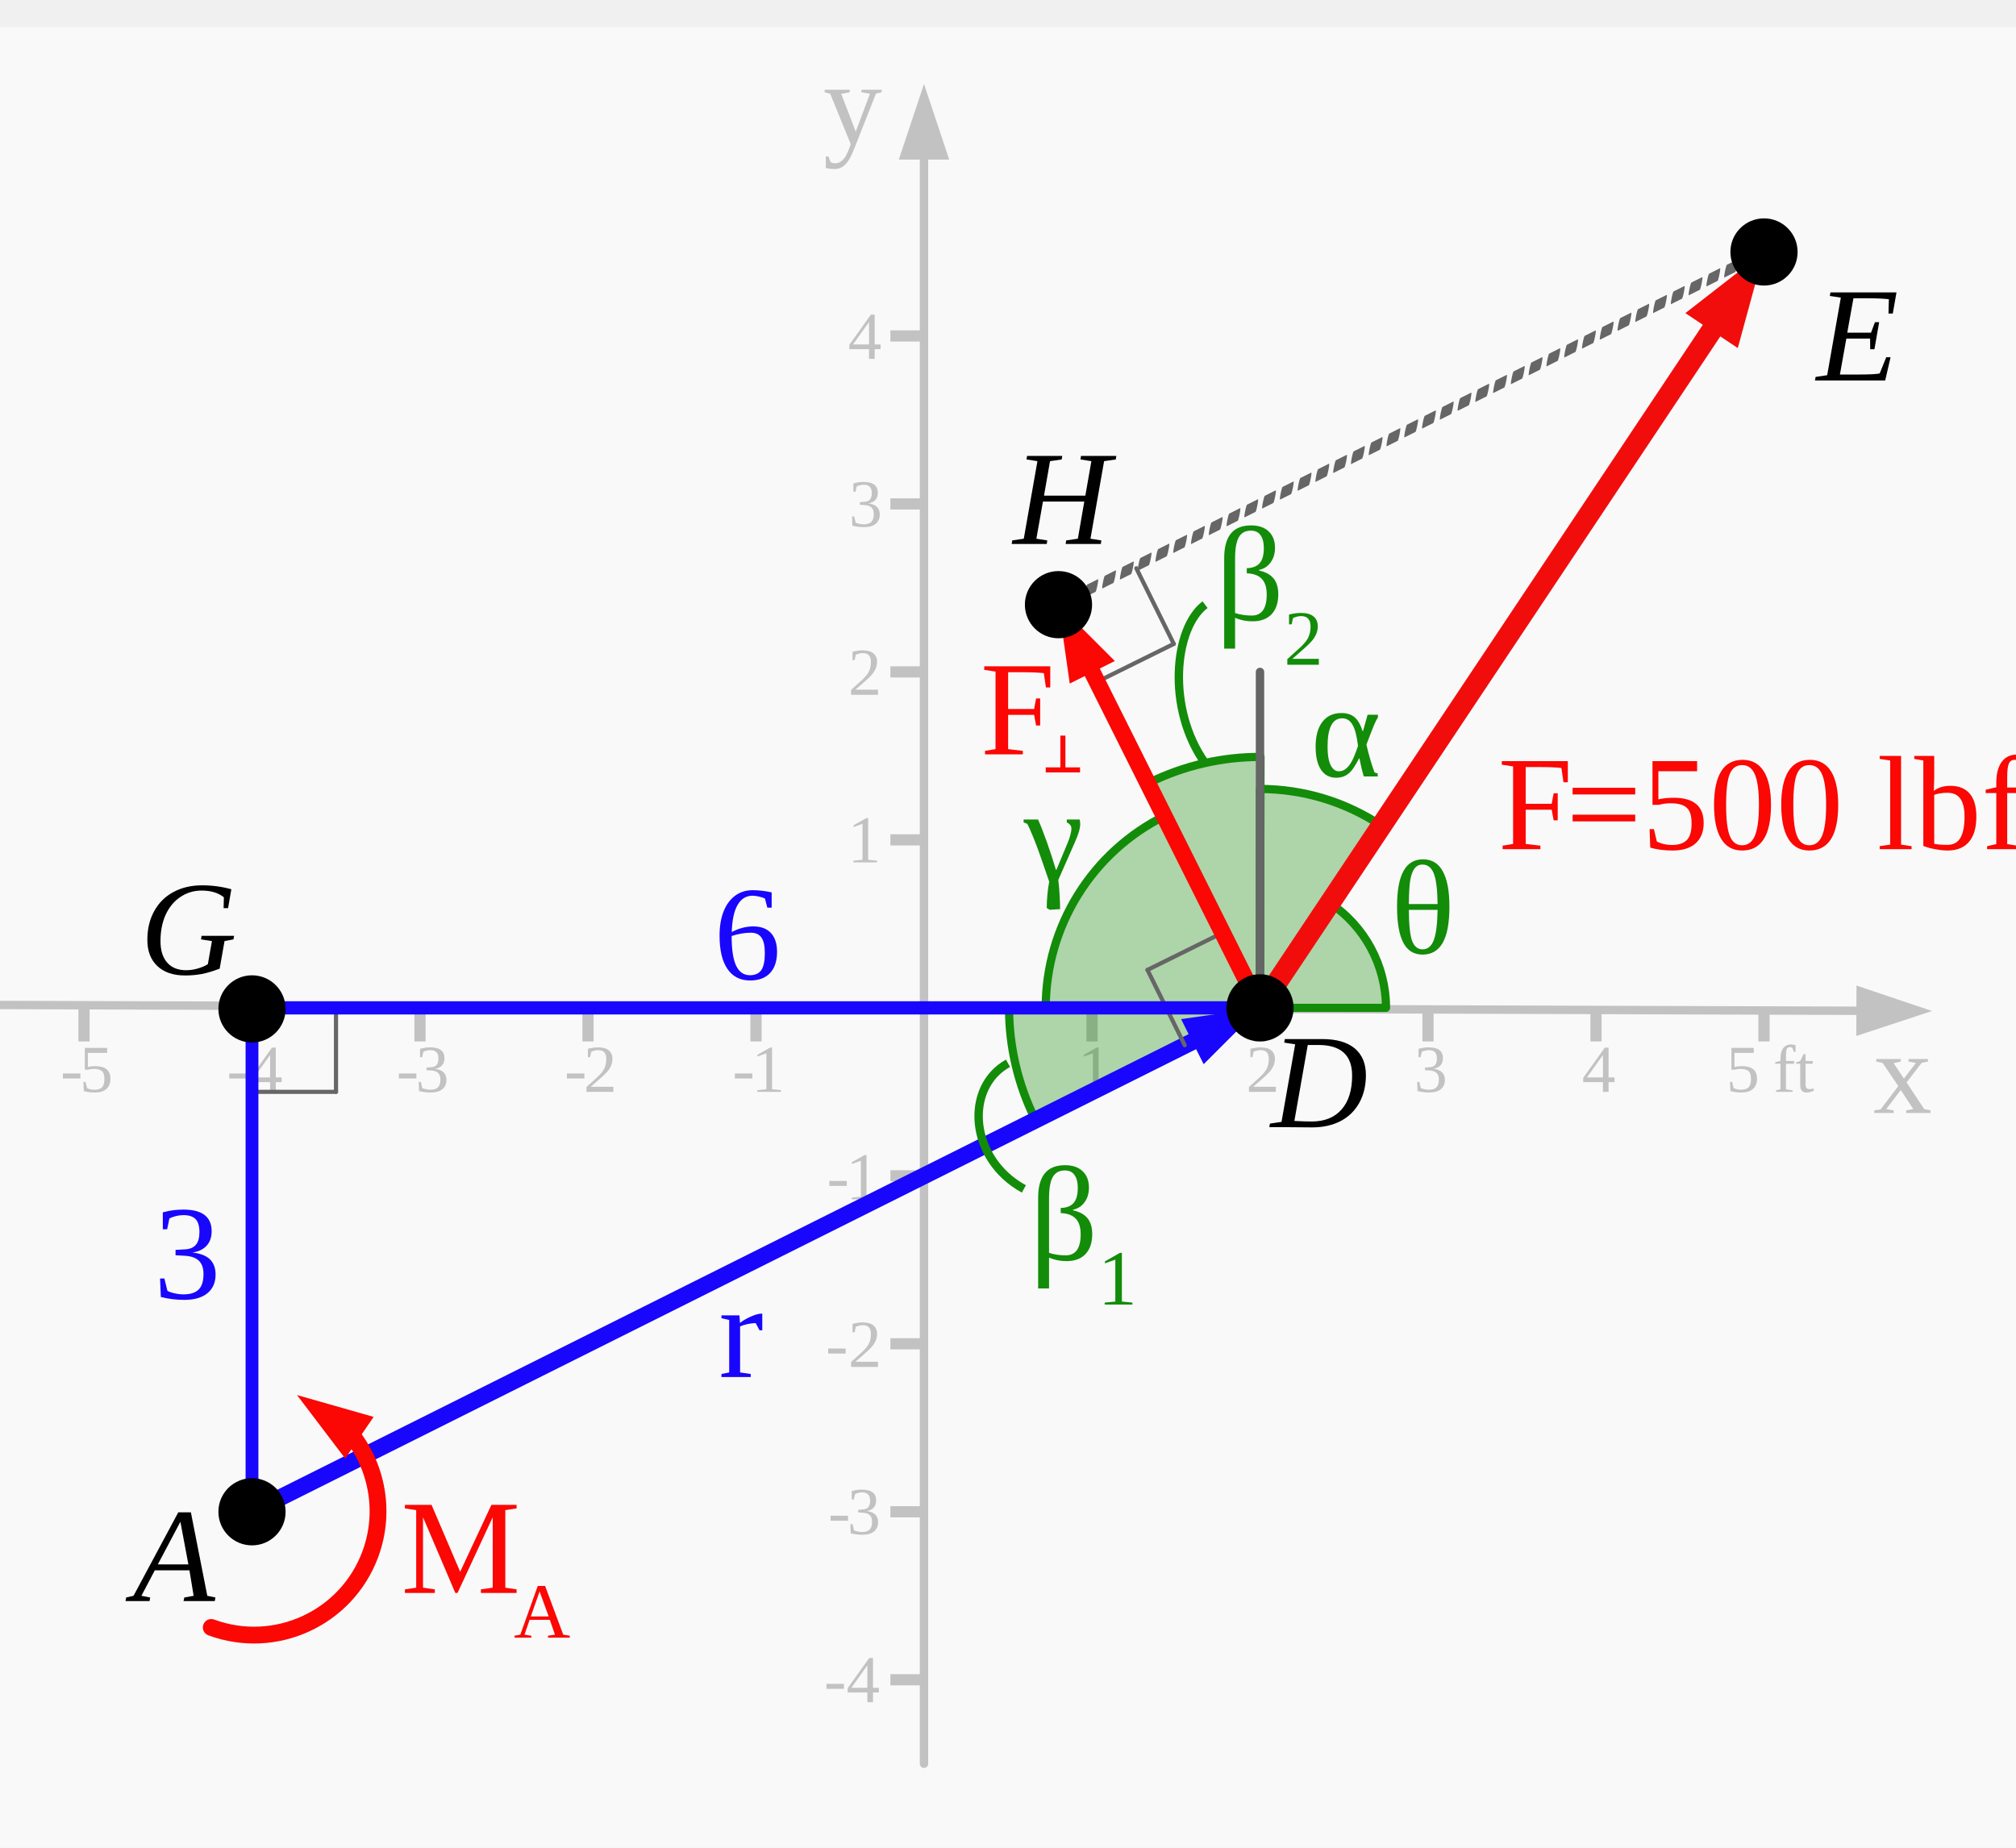
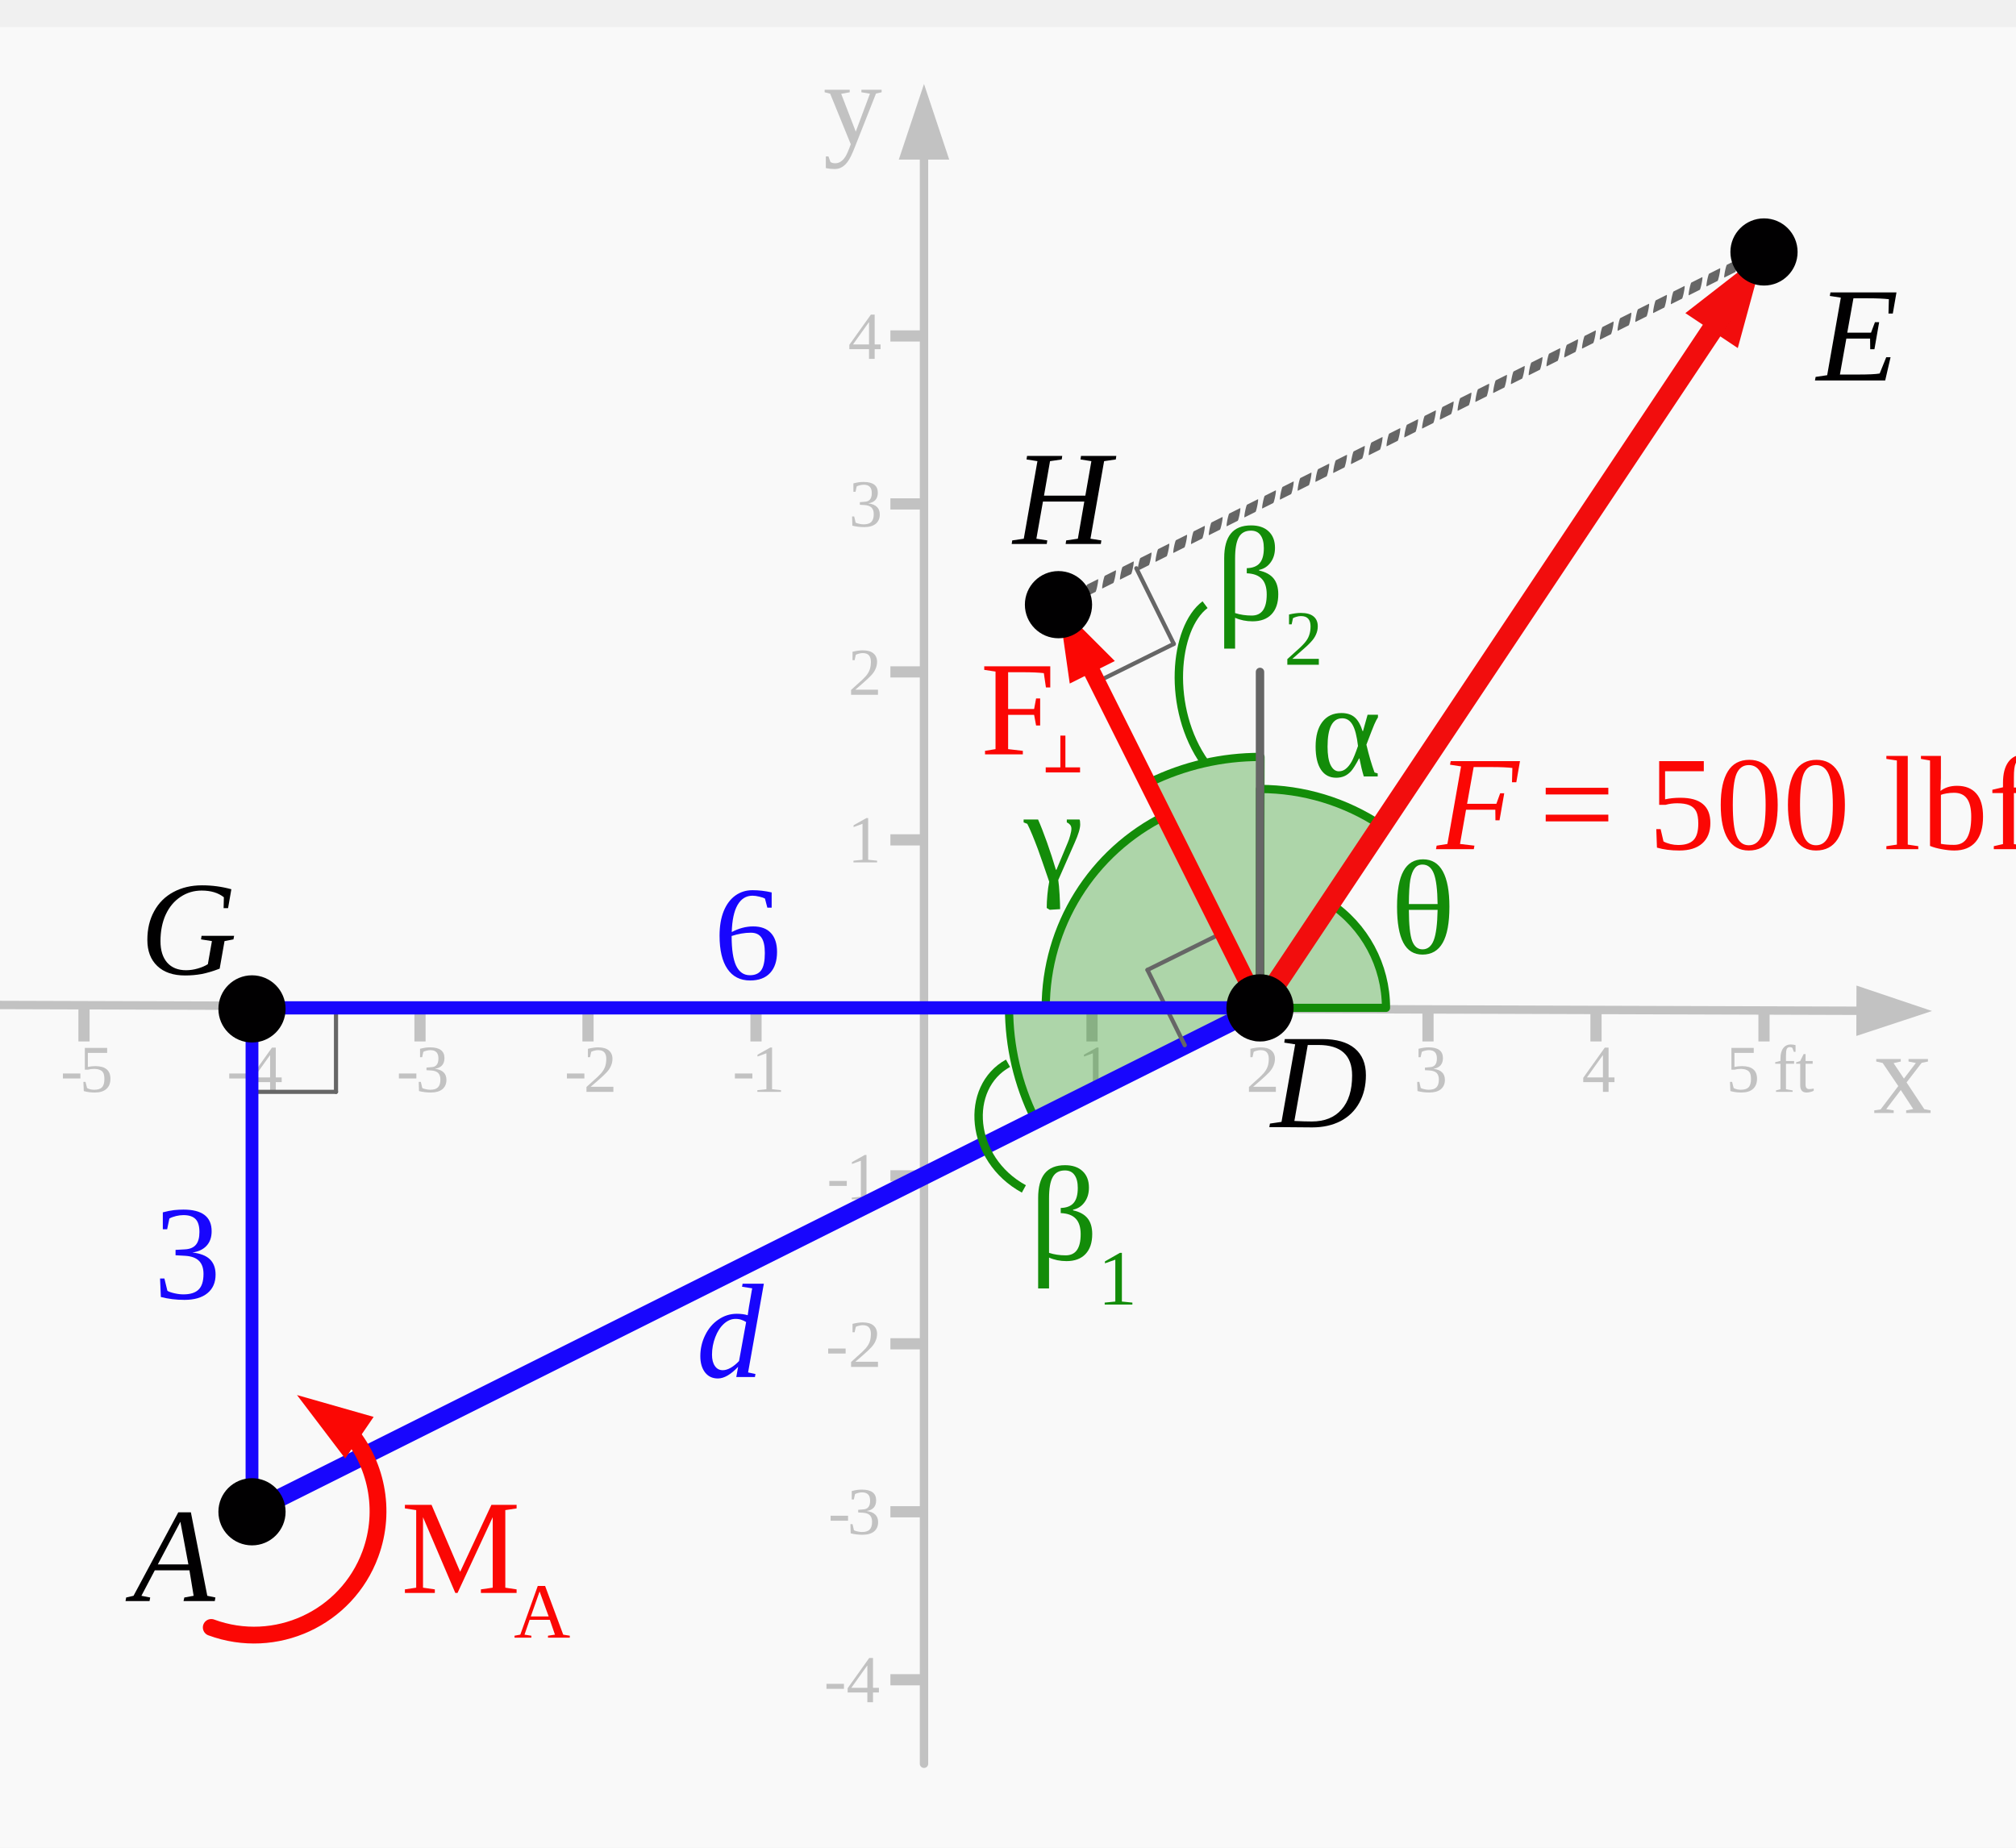
<svg xmlns="http://www.w3.org/2000/svg" width="100%" height="100%" viewBox="0 0 240 220" version="1.1" xml:space="preserve" style="fill-rule:evenodd;clip-rule:evenodd;stroke-linecap:round;stroke-linejoin:round;stroke-miterlimit:1.5;">
-   <g transform="matrix(1,0,0,1,-1080,-20)">
-     <g transform="matrix(0.8,0,0,0.733333,1080,20)">
+   <g transform="matrix(1,0,0,1,-1050,-20)">
+     <g transform="matrix(0.8,0,0,0.733333,1050,20)">
      <rect id="_2d-moment-d-cross-Fperp" x="0" y="0" width="300" height="300" style="fill:none;" />
      <clipPath id="_clip1">
        <rect id="_2d-moment-d-cross-Fperp1" x="0" y="0" width="300" height="300" />
      </clipPath>
      <g clip-path="url(#_clip1)">
        <g transform="matrix(1.25,0,0,1.36364,-37.5,-27.2727)">
          <g>
            <g transform="matrix(0.235482,-8.7062e-16,-1.14265e-15,0.617764,124.314,14.8931)">
              <g transform="matrix(4.24661,5.98478e-15,7.85474e-15,1.61874,-400.513,8.26677)">
                <path d="M113,19L110,10L107,19L113,19Z" style="fill:rgb(102,102,102);" />
                <path d="M110,17.2L110,210" style="fill:none;stroke:rgb(102,102,102);stroke-width:1px;" />
              </g>
            </g>
            <g transform="matrix(-0.451339,-0.00067331,0.000883181,0.308885,289.757,32.4904)">
              <g transform="matrix(-2.21564,-0.00482968,0.00633509,3.23747,575.448,-39.1828)">
                <path d="M220.991,123.346L230,120.374L221.009,117.346L220.991,123.346Z" style="fill:rgb(102,102,102);" />
                <path d="M222.8,120.352C183.84,120.23 0,119.657 0,119.657" style="fill:none;stroke:rgb(102,102,102);stroke-width:1px;" />
              </g>
            </g>
            <g transform="matrix(1,0,0,1,-1039.67,-177.206)">
              <g transform="matrix(14,0,0,14,1299.67,329.721)">
                            </g>
              <text x="1292.67px" y="329.721px" style="font-family:'TimesNewRomanPSMT', 'Times New Roman', serif;font-size:14px;fill:rgb(102,102,102);">x</text>
            </g>
            <g transform="matrix(1,0,0,1,-1151.67,-292.612)">
              <g transform="matrix(14,0,0,14,1286.67,329.721)">
                            </g>
              <text x="1279.67px" y="329.721px" style="font-family:'TimesNewRomanPSMT', 'Times New Roman', serif;font-size:14px;fill:rgb(102,102,102);">y</text>
            </g>
            <g transform="matrix(1,0,0,0.366516,10,90.5203)">
              <path d="M90,135L90,145.914" style="fill:none;stroke:rgb(102,102,102);stroke-width:1.33px;stroke-linecap:butt;" />
            </g>
            <g transform="matrix(1,0,0,0.366516,130,90.5203)">
              <path d="M90,135L90,145.914" style="fill:none;stroke:rgb(102,102,102);stroke-width:1.33px;stroke-linecap:butt;" />
            </g>
            <g transform="matrix(1,0,0,0.366516,-10,90.5203)">
              <path d="M90,135L90,145.914" style="fill:none;stroke:rgb(102,102,102);stroke-width:1.33px;stroke-linecap:butt;" />
            </g>
            <g transform="matrix(1,0,0,0.366516,110,90.5203)">
              <path d="M90,135L90,145.914" style="fill:none;stroke:rgb(102,102,102);stroke-width:1.33px;stroke-linecap:butt;" />
            </g>
            <g transform="matrix(1,0,0,0.366516,-30,90.5203)">
              <path d="M90,135L90,145.914" style="fill:none;stroke:rgb(102,102,102);stroke-width:1.33px;stroke-linecap:butt;" />
            </g>
            <g transform="matrix(1,0,0,0.366516,90,90.5203)">
              <path d="M90,135L90,145.914" style="fill:none;stroke:rgb(102,102,102);stroke-width:1.33px;stroke-linecap:butt;" />
            </g>
            <g transform="matrix(1,0,0,0.366516,-50,90.5203)">
              <path d="M90,135L90,145.914" style="fill:none;stroke:rgb(102,102,102);stroke-width:1.33px;stroke-linecap:butt;" />
            </g>
            <g transform="matrix(1,0,0,0.366516,70,90.5203)">
              <path d="M90,135L90,145.914" style="fill:none;stroke:rgb(102,102,102);stroke-width:1.33px;stroke-linecap:butt;" />
            </g>
            <g transform="matrix(1,0,0,0.366516,30,90.5203)">
              <path d="M90,135L90,145.914" style="fill:none;stroke:rgb(102,102,102);stroke-width:1.33px;stroke-linecap:butt;" />
            </g>
            <g transform="matrix(6.12323e-17,-1,0.366516,2.24427e-17,86.5203,150)">
              <path d="M90,135L90,145.914" style="fill:none;stroke:rgb(102,102,102);stroke-width:1.33px;stroke-linecap:butt;" />
            </g>
            <g transform="matrix(6.12323e-17,-1,0.366516,2.24427e-17,86.5203,250)">
              <path d="M90,135L90,145.914" style="fill:none;stroke:rgb(102,102,102);stroke-width:1.33px;stroke-linecap:butt;" />
            </g>
            <g transform="matrix(6.12323e-17,-1,0.366516,2.24427e-17,86.5203,170)">
              <path d="M90,135L90,145.914" style="fill:none;stroke:rgb(102,102,102);stroke-width:1.33px;stroke-linecap:butt;" />
            </g>
            <g transform="matrix(6.12323e-17,-1,0.366516,2.24427e-17,86.5203,270)">
              <path d="M90,135L90,145.914" style="fill:none;stroke:rgb(102,102,102);stroke-width:1.33px;stroke-linecap:butt;" />
            </g>
            <g transform="matrix(6.12323e-17,-1,0.366516,2.24427e-17,86.5203,190)">
              <path d="M90,135L90,145.914" style="fill:none;stroke:rgb(102,102,102);stroke-width:1.33px;stroke-linecap:butt;" />
            </g>
            <g transform="matrix(6.12323e-17,-1,0.366516,2.24427e-17,86.5203,290)">
              <path d="M90,135L90,145.914" style="fill:none;stroke:rgb(102,102,102);stroke-width:1.33px;stroke-linecap:butt;" />
            </g>
            <g transform="matrix(6.12323e-17,-1,0.366516,2.24427e-17,86.5203,210)">
              <path d="M90,135L90,145.914" style="fill:none;stroke:rgb(102,102,102);stroke-width:1.33px;stroke-linecap:butt;" />
            </g>
            <g transform="matrix(6.12323e-17,-1,0.366516,2.24427e-17,86.5203,310)">
              <path d="M90,135L90,145.914" style="fill:none;stroke:rgb(102,102,102);stroke-width:1.33px;stroke-linecap:butt;" />
            </g>
            <g transform="matrix(1,0,0,0.366516,150,90.5203)">
              <path d="M90,135L90,145.914" style="fill:none;stroke:rgb(102,102,102);stroke-width:1.33px;stroke-linecap:butt;" />
            </g>
            <g transform="matrix(1,0,0,1,22.06,-19.9792)">
              <g transform="matrix(8,0,0,8,101.398,169.979)">
                            </g>
              <text x="95.134px" y="169.979px" style="font-family:'TimesNewRomanPSMT', 'Times New Roman', serif;font-size:8px;fill:rgb(102,102,102);">-<tspan x="97.398px " y="169.979px ">1</tspan>
              </text>
            </g>
            <g transform="matrix(1,0,0,1,142.06,-19.9792)">
              <g transform="matrix(8,0,0,8,103.11,169.979)">
                            </g>
              <text x="93.423px" y="169.979px" style="font-family:'TimesNewRomanPSMT', 'Times New Roman', serif;font-size:8px;fill:rgb(102,102,102);">5<tspan x="97.023px 98.623px 100.887px " y="169.979px 169.979px 169.979px "> ft</tspan>
              </text>
            </g>
            <g transform="matrix(1,0,0,1,2.06,-19.9792)">
              <g transform="matrix(8,0,0,8,101.398,169.979)">
                            </g>
              <text x="95.134px" y="169.979px" style="font-family:'TimesNewRomanPSMT', 'Times New Roman', serif;font-size:8px;fill:rgb(102,102,102);">-<tspan x="97.398px " y="169.979px ">2</tspan>
              </text>
            </g>
            <g transform="matrix(1,0,0,1,122.06,-19.9792)">
              <g transform="matrix(8,0,0,8,100.266,169.979)">
                            </g>
              <text x="96.266px" y="169.979px" style="font-family:'TimesNewRomanPSMT', 'Times New Roman', serif;font-size:8px;fill:rgb(102,102,102);">4</text>
            </g>
            <g transform="matrix(1,-2.44929e-16,2.44929e-16,1,34.69,-107.253)">
              <g transform="matrix(8,0,0,8,100.266,169.979)">
                            </g>
              <text x="96.266px" y="169.979px" style="font-family:'TimesNewRomanPSMT', 'Times New Roman', serif;font-size:8px;fill:rgb(102,102,102);">4</text>
            </g>
            <g transform="matrix(1,-2.44929e-16,2.44929e-16,1,34.69,52.6951)">
              <g transform="matrix(8,0,0,8,100.066,169.979)">
                            </g>
              <text x="93.402px" y="169.979px" style="font-family:'TimesNewRomanPSMT', 'Times New Roman', serif;font-size:8px;fill:rgb(102,102,102);">-4</text>
            </g>
            <g transform="matrix(1,0,0,1,-17.94,-19.9792)">
              <g transform="matrix(8,0,0,8,101.398,169.979)">
                            </g>
              <text x="95.134px" y="169.979px" style="font-family:'TimesNewRomanPSMT', 'Times New Roman', serif;font-size:8px;fill:rgb(102,102,102);">-<tspan x="97.398px " y="169.979px ">3</tspan>
              </text>
            </g>
            <g transform="matrix(1,0,0,1,102.06,-19.9792)">
              <g transform="matrix(8,0,0,8,100.266,169.979)">
                            </g>
              <text x="96.266px" y="169.979px" style="font-family:'TimesNewRomanPSMT', 'Times New Roman', serif;font-size:8px;fill:rgb(102,102,102);">3</text>
            </g>
            <g transform="matrix(1,-2.44929e-16,2.44929e-16,1,34.7837,-87.2995)">
              <g transform="matrix(8,0,0,8,100.266,169.979)">
                            </g>
              <text x="96.266px" y="169.979px" style="font-family:'TimesNewRomanPSMT', 'Times New Roman', serif;font-size:8px;fill:rgb(102,102,102);">3</text>
            </g>
            <g transform="matrix(1,-2.44929e-16,2.44929e-16,1,34.7837,32.677)">
              <g transform="matrix(8,0,0,8,100.066,169.979)">
                            </g>
              <text x="93.802px" y="169.979px" style="font-family:'TimesNewRomanPSMT', 'Times New Roman', serif;font-size:8px;fill:rgb(102,102,102);">-<tspan x="96.066px " y="169.979px ">3</tspan>
              </text>
            </g>
            <g transform="matrix(1,0,0,1,-37.94,-19.9792)">
              <g transform="matrix(8,0,0,8,101.598,169.979)">
                            </g>
              <text x="94.934px" y="169.979px" style="font-family:'TimesNewRomanPSMT', 'Times New Roman', serif;font-size:8px;fill:rgb(102,102,102);">-4</text>
            </g>
            <g transform="matrix(1,0,0,1,82.06,-19.9792)">
              <g transform="matrix(8,0,0,8,100.266,169.979)">
                            </g>
              <text x="96.266px" y="169.979px" style="font-family:'TimesNewRomanPSMT', 'Times New Roman', serif;font-size:8px;fill:rgb(102,102,102);">2</text>
            </g>
            <g transform="matrix(1,-2.44929e-16,2.44929e-16,1,34.6939,-67.2526)">
              <g transform="matrix(8,0,0,8,100.266,169.979)">
                            </g>
              <text x="96.266px" y="169.979px" style="font-family:'TimesNewRomanPSMT', 'Times New Roman', serif;font-size:8px;fill:rgb(102,102,102);">2</text>
            </g>
            <g transform="matrix(1,-2.44929e-16,2.44929e-16,1,34.6939,12.7682)">
              <g transform="matrix(8,0,0,8,100.266,169.979)">
                            </g>
              <text x="93.602px" y="169.979px" style="font-family:'TimesNewRomanPSMT', 'Times New Roman', serif;font-size:8px;fill:rgb(102,102,102);">-2</text>
            </g>
            <g transform="matrix(1,0,0,1,-57.94,-19.9792)">
              <g transform="matrix(8,0,0,8,101.398,169.979)">
                            </g>
              <text x="95.134px" y="169.979px" style="font-family:'TimesNewRomanPSMT', 'Times New Roman', serif;font-size:8px;fill:rgb(102,102,102);">-<tspan x="97.398px " y="169.979px ">5</tspan>
              </text>
            </g>
            <g transform="matrix(1,0,0,1,62.06,-19.9792)">
              <g transform="matrix(8,0,0,8,100.266,169.979)">
                            </g>
              <text x="96.266px" y="169.979px" style="font-family:'TimesNewRomanPSMT', 'Times New Roman', serif;font-size:8px;fill:rgb(102,102,102);">1</text>
            </g>
            <g transform="matrix(1,-2.44929e-16,2.44929e-16,1,34.6333,-47.2995)">
              <g transform="matrix(8,0,0,8,100.266,169.979)">
                            </g>
              <text x="96.266px" y="169.979px" style="font-family:'TimesNewRomanPSMT', 'Times New Roman', serif;font-size:8px;fill:rgb(102,102,102);">1</text>
            </g>
            <g transform="matrix(1,-2.44929e-16,2.44929e-16,1,34.6333,-7.18489)">
              <g transform="matrix(8,0,0,8,100.066,169.979)">
                            </g>
              <text x="93.802px" y="169.979px" style="font-family:'TimesNewRomanPSMT', 'Times New Roman', serif;font-size:8px;fill:rgb(102,102,102);">-<tspan x="96.066px " y="169.979px ">1</tspan>
              </text>
            </g>
          </g>
        </g>
        <g transform="matrix(1.55951,0,0,2.23975,-1492.3,-3198.94)">
          <rect x="947.284" y="1430.22" width="210" height="144.162" style="fill:white;fill-opacity:0.6;" />
        </g>
        <g transform="matrix(1.67328,0,0,1.8254,-62.8967,-91.919)">
          <g transform="matrix(-1,1.22465e-16,-1.22465e-16,-1,630,287.47)">
            <path d="M570,140L562.53,140" style="fill:none;stroke:rgb(102,102,102);stroke-width:0.37px;" />
          </g>
          <g transform="matrix(-1.83697e-16,-1,1,-1.83697e-16,-72.5296,710)">
            <path d="M570,140L562.53,140" style="fill:none;stroke:rgb(102,102,102);stroke-width:0.37px;" />
          </g>
        </g>
        <g transform="matrix(1.25,0,0,1.36364,-37.5,-27.2727)">
          <g transform="matrix(1,0,0,1,-276.875,-126.333)">
            <g transform="matrix(16,0,0,16,432.477,236.151)">
                        </g>
            <text x="423.578px" y="236.151px" style="font-family:'TimesNewRomanPSMT', 'Times New Roman', serif;font-size:16px;fill:rgb(251,7,4);">F</text>
          </g>
          <g transform="matrix(1,0,0,1,-1.14024,0)">
            <g transform="matrix(1,0,0,1,-278.149,-126.941)">
              <path d="M435.823,234.522L435.823,238.609" style="fill:none;stroke:rgb(251,7,4);stroke-width:0.6px;stroke-linecap:butt;" />
            </g>
            <g transform="matrix(6.12323e-17,1,-1,6.12323e-17,394.24,-324.155)">
              <path d="M435.823,234.522L435.823,238.609" style="fill:none;stroke:rgb(251,7,4);stroke-width:0.6px;stroke-linecap:butt;" />
            </g>
          </g>
        </g>
        <g transform="matrix(0.221893,-1.20226,0.91716,-0.242066,-139.275,966.891)">
          <path d="M661.538,32.692L590,50" style="fill:none;stroke:rgb(24,6,253);stroke-width:2.02px;" />
        </g>
        <g transform="matrix(1.25,0,0,1.36364,-33.6063,-34.1411)">
          <g transform="matrix(16,0,0,16,52.4785,215.664)">
                    </g>
          <text x="42.705px" y="215.664px" style="font-family:'TimesNewRomanPS-ItalicMT', 'Times New Roman', serif;font-style:italic;font-size:16px;fill:rgb(1,0,1);">A</text>
        </g>
        <g transform="matrix(1.25,0,0,1.36364,-30.3433,-135.901)">
          <g transform="matrix(16,0,0,16,52.4785,215.664)">
                    </g>
          <text x="40.924px" y="215.664px" style="font-family:'TimesNewRomanPS-ItalicMT', 'Times New Roman', serif;font-style:italic;font-size:16px;fill:rgb(1,0,1);">G</text>
        </g>
        <g transform="matrix(0.47321,0,0,0.516229,-181.625,34.579)">
          <path d="M819.667,250C819.667,236.677 812.971,224.247 801.847,216.916L780.044,250L819.667,250Z" style="fill:rgb(19,140,9);fill-opacity:0.33;stroke:rgb(19,140,9);stroke-width:2.58px;" />
        </g>
        <g transform="matrix(0.822156,0,0,0.896897,-453.817,-60.5879)">
          <path d="M802.041,217.044C795.528,212.697 787.874,210.377 780.044,210.377L780.044,250L802.041,217.044Z" style="fill:rgb(19,140,9);fill-opacity:0.33;stroke:rgb(19,140,9);stroke-width:1.49px;" />
        </g>
        <g transform="matrix(0.942484,0,0,1.02816,-547.679,-93.4048)">
          <path d="M740.421,250C740.421,256.067 741.814,262.054 744.494,267.498L780.044,250L740.421,250Z" style="fill:rgb(19,140,9);fill-opacity:0.33;stroke:rgb(19,140,9);stroke-width:1.3px;" />
        </g>
        <g transform="matrix(-0.00182608,1.02816,-0.942483,-0.00199209,424.545,-637.878)">
          <path d="M740.421,250C740.421,256.067 741.814,262.054 744.494,267.498L780.044,250L740.421,250Z" style="fill:rgb(19,140,9);fill-opacity:0.33;stroke:rgb(19,140,9);stroke-width:1.3px;" />
        </g>
        <g transform="matrix(0.804754,0,0,0.877913,-440.243,-55.8419)">
          <path d="M762.546,214.45C749,221.117 740.421,234.903 740.421,250L780.044,250L762.546,214.45Z" style="fill:rgb(19,140,9);fill-opacity:0.33;stroke:rgb(19,140,9);stroke-width:1.52px;" />
        </g>
        <g transform="matrix(1.25,0,0,1.36364,137.962,-111.086)">
          <g transform="matrix(16,0,0,16,52.4785,215.664)">
                    </g>
          <text x="40.924px" y="215.664px" style="font-family:'TimesNewRomanPS-ItalicMT', 'Times New Roman', serif;font-style:italic;font-size:16px;fill:rgb(1,0,1);">D</text>
        </g>
        <g transform="matrix(1.25,0,0,1.36364,99.6093,-205.77)">
          <g transform="matrix(16,0,0,16,52.4785,215.664)">
                    </g>
          <text x="40.924px" y="215.664px" style="font-family:'TimesNewRomanPS-ItalicMT', 'Times New Roman', serif;font-style:italic;font-size:16px;fill:rgb(1,0,1);">H</text>
        </g>
        <g transform="matrix(1.25,0,0,1.36364,216.941,-232.318)">
          <g transform="matrix(16,0,0,16,52.4785,215.664)">
                    </g>
          <text x="42.705px" y="215.664px" style="font-family:'TimesNewRomanPS-ItalicMT', 'Times New Roman', serif;font-style:italic;font-size:16px;fill:rgb(1,0,1);">E</text>
        </g>
        <g transform="matrix(0.42486,-0.264848,-1.15385,3.25175,183.062,-82.0065)">
          <g transform="matrix(3.77778,0.307692,1.46237,0.538462,-465.311,-12.6794)">
            <path d="M206.88,41.441L210,30L200.639,37.28L206.88,41.441Z" style="fill:rgb(242,13,13);" />
            <path d="M205.008,37.488C190.605,59.093 150,120 150,120" style="fill:none;stroke:rgb(242,13,13);stroke-width:2.5px;" />
          </g>
        </g>
        <g transform="matrix(0.42486,-0.264848,-1.15385,3.25175,183.062,-82.0065)">
-           <g transform="matrix(3.77778,0.307692,1.46237,0.538462,-465.311,-12.6794)">
-             <path d="M143.292,126.708L150,120L140.609,121.342L143.292,126.708Z" style="fill:rgb(24,6,253);" />
-             <path d="M143.56,123.22C118.651,135.674 30,180 30,180" style="fill:none;stroke:rgb(24,6,253);stroke-width:2px;" />
-           </g>
+           <path d="M276.841,98.09L-88.751,93.474" style="fill:none;stroke:rgb(24,6,253);stroke-width:1.25px;" />
        </g>
        <g transform="matrix(-1.49969,0.809631,-0.742162,-1.63602,381.387,344.115)">
          <g transform="matrix(-1,1.22465e-16,-1.22465e-16,-1,630,287.47)">
            <path d="M570,140L562.53,140" style="fill:none;stroke:rgb(102,102,102);stroke-width:0.37px;" />
          </g>
          <g transform="matrix(-1.83697e-16,-1,1,-1.83697e-16,-72.5296,710)">
            <path d="M570,140L562.53,140" style="fill:none;stroke:rgb(102,102,102);stroke-width:0.37px;" />
          </g>
        </g>
        <g transform="matrix(1.50649,-0.813302,0.745527,1.64344,-36.9184,-82.9412)">
          <g transform="matrix(-1,1.22465e-16,-1.22465e-16,-1,630,287.47)">
            <path d="M570,140L562.53,140" style="fill:none;stroke:rgb(102,102,102);stroke-width:0.37px;" />
          </g>
          <g transform="matrix(-1.83697e-16,-1,1,-1.83697e-16,-72.5296,710)">
            <path d="M570,140L562.53,140" style="fill:none;stroke:rgb(102,102,102);stroke-width:0.37px;" />
          </g>
        </g>
        <g transform="matrix(-0.293726,0.19332,0.519061,-2.9055,187.913,329.657)">
          <path d="M276.841,98.09L-88.751,93.474" style="fill:none;stroke:rgb(102,102,102);stroke-width:0.71px;stroke-dasharray:5.67,3.54,0,0,0,0;stroke-dashoffset:-4.96;" />
        </g>
        <g transform="matrix(1.25,0,0,1.36364,-13.734,-34.812)">
          <g transform="matrix(16,0,0,16,101.875,189.484)">
                    </g>
-           <text x="96.547px" y="189.484px" style="font-family:'TimesNewRomanPSMT', 'Times New Roman', serif;font-size:16px;fill:rgb(24,6,253);">r</text>
+           <text x="93.875px" y="189.484px" style="font-family:'TimesNewRomanPS-ItalicMT', 'Times New Roman', serif;font-style:italic;font-size:16px;fill:rgb(24,6,253);">d</text>
        </g>
        <g transform="matrix(1.875,4.63904e-30,2.58845e-30,1.36364,-731.25,-109.091)">
          <path d="M410,200L490,200" style="fill:none;stroke:rgb(24,6,253);stroke-width:1.57px;" />
        </g>
        <g transform="matrix(-0.111643,-0.177372,2.34598,-0.126244,-41.6981,159.662)">
          <g transform="matrix(-0.366813,0.515369,-7.43614,-0.353877,858.429,58.6258)">
            <path d="M132.718,78.703L126.01,71.995L127.351,81.387L132.718,78.703Z" style="fill:rgb(251,7,4);" />
            <path d="M129.23,78.435C135.771,91.518 150,119.976 150,119.976" style="fill:none;stroke:rgb(251,7,4);stroke-width:2px;" />
          </g>
        </g>
        <g transform="matrix(0.140261,0,0,0.153012,-142.598,141.369)">
          <circle cx="1284.02" cy="146.636" r="35.648" style="fill:rgb(1,0,1);" />
        </g>
        <g transform="matrix(0.140261,0,0,0.153012,-142.598,223.017)">
          <circle cx="1284.02" cy="146.636" r="35.648" style="fill:rgb(1,0,1);" />
        </g>
        <g transform="matrix(1.25,0,0,1.36364,167.175,-120.511)">
+           <text x="37.305px" y="189.484px" style="font-family:'TimesNewRomanPS-ItalicMT', 'Times New Roman', serif;font-style:italic;font-size:16px;fill:rgb(251,7,4);">F</text>
          <g transform="matrix(16,0,0,16,101.875,189.484)">
                    </g>
-           <text x="44.58px" y="189.484px" style="font-family:'TimesNewRomanPSMT', 'Times New Roman', serif;font-size:16px;fill:rgb(251,7,4);">F<tspan x="52.678px 60.901px 68.101px 75.301px 82.501px 85.701px 89.347px 96.547px " y="189.484px 189.484px 189.484px 189.484px 189.484px 189.484px 189.484px 189.484px ">=500 lbf</tspan>
+           <text x="49.478px" y="189.484px" style="font-family:'TimesNewRomanPSMT', 'Times New Roman', serif;font-size:16px;fill:rgb(251,7,4);">
+             <tspan x="49.478px 57.701px 60.901px 68.101px 75.301px 82.501px 85.701px 89.347px 96.547px " y="189.484px 189.484px 189.484px 189.484px 189.484px 189.484px 189.484px 189.484px 189.484px ">= 500 lbf</tspan>
          </text>
        </g>
        <g transform="matrix(1.25,0,0,1.36364,-828.707,-163.671)">
          <g transform="matrix(16,0,0,16,836.196,233.529)">
                    </g>
          <text x="828.532px" y="233.529px" style="font-family:'TimesNewRomanPSMT', 'Times New Roman', serif;font-size:16px;fill:rgb(19,140,9);">θ</text>
        </g>
        <g transform="matrix(1.25,0,0,1.36364,-840.65,-192.386)">
          <g transform="matrix(16,0,0,16,836.915,233.529)">
                    </g>
          <text x="828.532px" y="233.529px" style="font-family:'TimesNewRomanPSMT', 'Times New Roman', serif;font-size:16px;fill:rgb(19,140,9);">α</text>
        </g>
        <g transform="matrix(1.25,0,0,1.36364,-882.467,-113.903)">
          <text x="828.532px" y="233.529px" style="font-family:'TimesNewRomanPSMT', 'Times New Roman', serif;font-size:16px;fill:rgb(19,140,9);">β</text>
          <g transform="matrix(9.328,0,0,9.328,841.337,238.857)">
                    </g>
          <text x="836.673px" y="238.857px" style="font-family:'TimesNewRomanPSMT', 'Times New Roman', serif;font-size:9.328px;fill:rgb(19,140,9);">1</text>
        </g>
        <g transform="matrix(1.25,0,0,1.36364,-854.781,-217.781)">
          <text x="828.532px" y="233.529px" style="font-family:'TimesNewRomanPSMT', 'Times New Roman', serif;font-size:16px;fill:rgb(19,140,9);">β</text>
          <g transform="matrix(9.328,0,0,9.328,841.337,238.857)">
                    </g>
          <text x="836.673px" y="238.857px" style="font-family:'TimesNewRomanPSMT', 'Times New Roman', serif;font-size:9.328px;fill:rgb(19,140,9);">2</text>
        </g>
        <g transform="matrix(1.25,0,0,1.36364,-1350,-27.2727)">
          <path d="M1223.46,110.85C1218.85,104.383 1219.77,94.758 1223.46,91.995" style="fill:none;stroke:rgb(19,140,9);stroke-width:1px;stroke-linecap:butt;" />
        </g>
        <g transform="matrix(1.25,0,0,1.36364,-883.3,-175.376)">
          <g transform="matrix(16,0,0,16,835.603,233.529)">
                    </g>
          <text x="828.532px" y="233.529px" style="font-family:'TimesNewRomanPSMT', 'Times New Roman', serif;font-size:16px;fill:rgb(19,140,9);">γ</text>
        </g>
        <g transform="matrix(1.25,0,0,1.36364,-440.296,-105.051)">
          <g transform="matrix(16,0,0,16,445.211,193.622)">
                    </g>
          <text x="437.211px" y="193.622px" style="font-family:'TimesNewRomanPSMT', 'Times New Roman', serif;font-size:16px;fill:rgb(24,6,253);">6</text>
        </g>
        <g transform="matrix(1.25,0,0,1.36364,-523.652,-53.1918)">
          <g transform="matrix(16,0,0,16,445.211,193.622)">
                    </g>
          <text x="437.211px" y="193.622px" style="font-family:'TimesNewRomanPSMT', 'Times New Roman', serif;font-size:16px;fill:rgb(24,6,253);">3</text>
        </g>
        <g transform="matrix(0.425323,-1.25774,1.15293,0.463989,-1256.77,2088.79)">
          <g transform="matrix(0.352056,0.954321,-0.954321,0.352056,1815.78,420.217)">
            <path d="M41.09,173.665L35.353,166.11L44.476,168.712L41.09,173.665Z" style="fill:rgb(251,7,4);" />
            <path d="M25.146,193.78C32.781,196.597 41.268,192.684 44.085,185.049C46.029,179.778 44.772,174.108 41.297,170.173" style="fill:none;stroke:rgb(251,7,4);stroke-width:2px;" />
          </g>
        </g>
        <g transform="matrix(1.25,0,0,1.36364,-428.091,9.03003)">
          <text x="390.207px" y="183.039px" style="font-family:'TimesNewRomanPSMT', 'Times New Roman', serif;font-size:16px;fill:rgb(251,7,4);">M</text>
          <g transform="matrix(9.328,0,0,9.328,410.37,188.367)">
                    </g>
          <text x="403.633px" y="188.367px" style="font-family:'TimesNewRomanPSMT', 'Times New Roman', serif;font-size:9.328px;fill:rgb(251,7,4);">A</text>
        </g>
        <g transform="matrix(1.25,0,0,1.36364,-1350,-27.2727)">
          <path d="M1230,140.125L1230,100" style="fill:none;stroke:rgb(102,102,102);stroke-width:1px;" />
        </g>
        <g transform="matrix(0.140261,0,0,0.153012,7.40173,141.199)">
          <circle cx="1284.02" cy="146.636" r="35.648" style="fill:rgb(1,0,1);" />
        </g>
        <g transform="matrix(0.140261,0,0,0.153012,82.4017,18.472)">
          <circle cx="1284.02" cy="146.636" r="35.648" style="fill:rgb(1,0,1);" />
        </g>
        <g transform="matrix(0.140261,0,0,0.153012,-22.5862,75.7381)">
          <circle cx="1284.02" cy="146.636" r="35.648" style="fill:rgb(1,0,1);" />
        </g>
        <g transform="matrix(1.25,0,0,1.36364,-1350,-27.2727)">
          <path d="M1200,146.597C1194.79,149.475 1195.38,157.998 1201.89,161.559" style="fill:none;stroke:rgb(19,140,9);stroke-width:1px;stroke-linecap:butt;" />
        </g>
      </g>
    </g>
  </g>
</svg>
